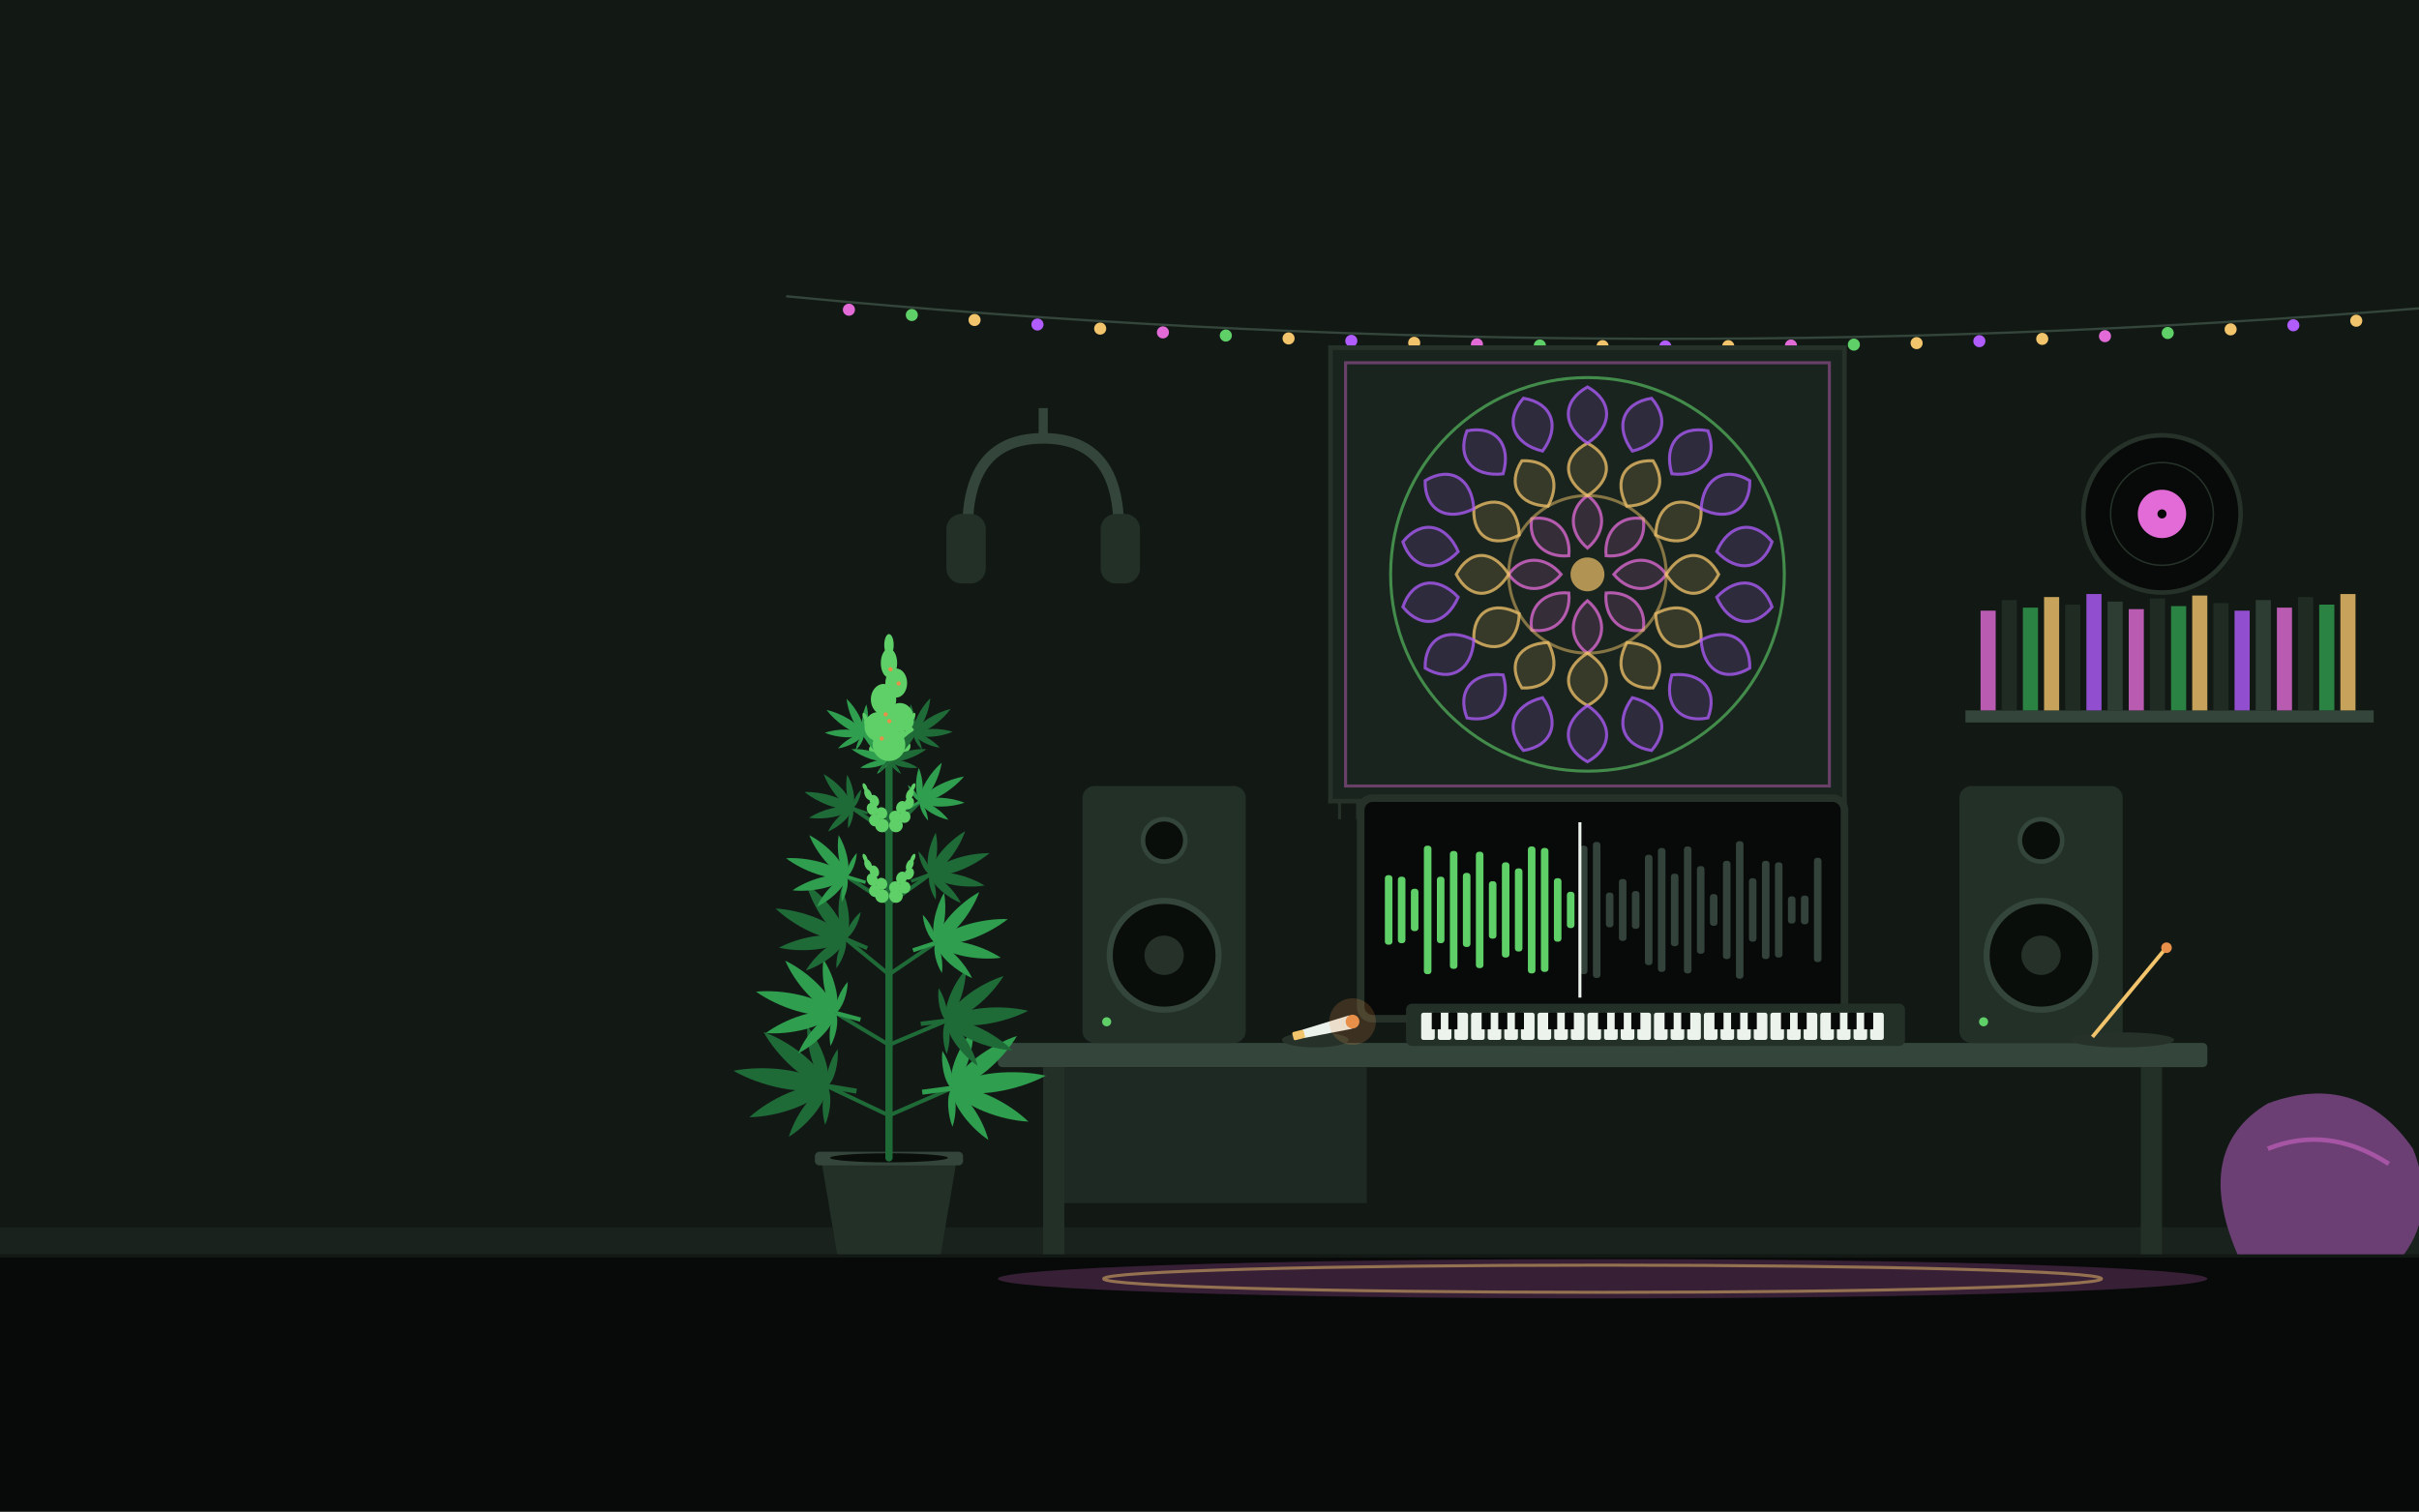
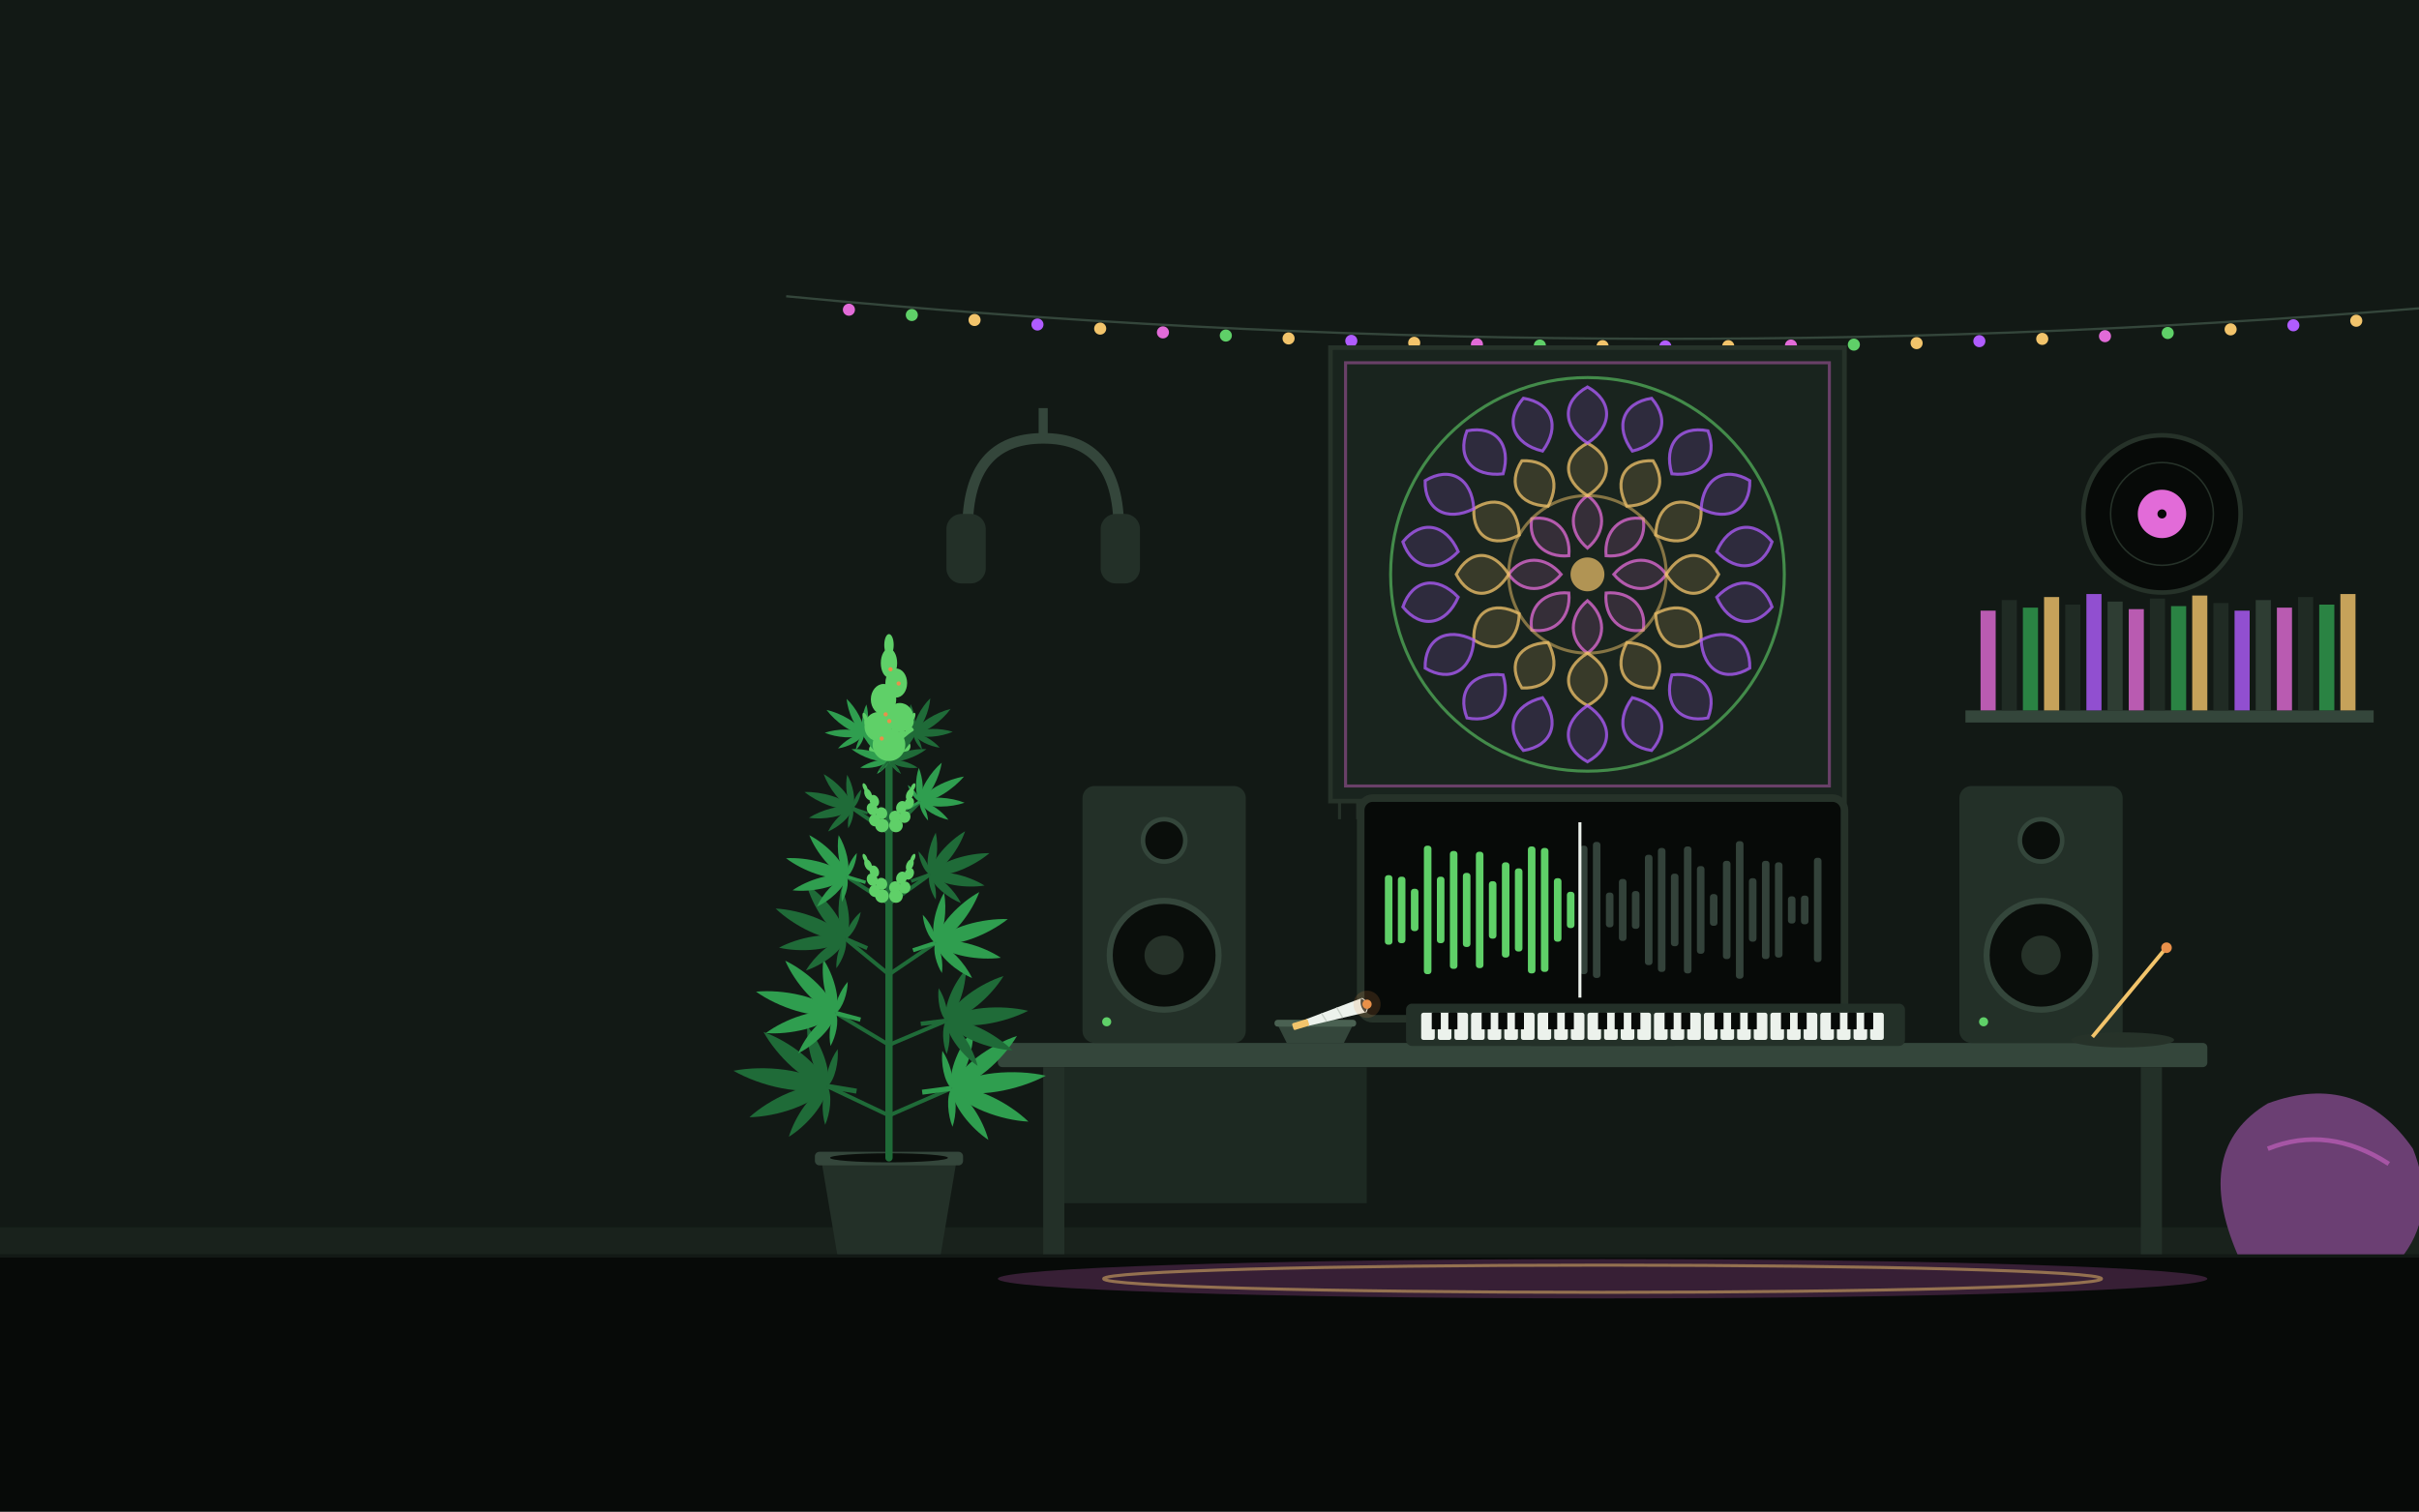
<svg xmlns="http://www.w3.org/2000/svg" viewBox="0 0 1600 1000" preserveAspectRatio="xMidYMax slice" role="img" aria-label="Un home studio la nuit : enceintes, waveform à l'écran, mandala au mur, encens">
  <style>
.smoke{animation:drift 31s linear infinite;transform-box:fill-box;transform-origin:50% 100%;opacity:0}
@keyframes drift{0%{transform:translate(0,0) scale(.5);opacity:0}12%{opacity:.95}100%{transform:translate(300px,-360px) scale(2.2);opacity:0}}
.blink{animation:blink 2.6s steps(1) infinite}
@keyframes blink{50%{opacity:.1}}
.tw{animation:tw 5s ease-in-out infinite}
@keyframes tw{50%{opacity:.2}}

.breath{animation:breath 6s ease-in-out infinite alternate}
@keyframes breath{from{opacity:.65}to{opacity:1}}
.ember{animation:ember 4s ease-in-out infinite}
@keyframes ember{0%,100%{opacity:.5}40%{opacity:1}}
.spin{animation:spin 140s linear infinite;transform-box:fill-box;transform-origin:50% 50%}
@keyframes spin{to{transform:rotate(360deg)}}
.sway{animation:sway 7s ease-in-out infinite alternate;transform-box:fill-box;transform-origin:50% 100%}
@keyframes sway{from{transform:rotate(-1.4deg)}to{transform:rotate(1.4deg)}}
.flame{animation:flick 1.1s ease-in-out infinite alternate;transform-box:fill-box;transform-origin:50% 100%}
@keyframes flick{0%{transform:scale(1,1)}40%{transform:scale(.9,1.14)}100%{transform:scale(1.08,.9)}}

.pulse{animation:pulse .52s ease-in-out infinite alternate;transform-box:fill-box;transform-origin:50% 50%}
@keyframes pulse{from{transform:scale(1)}to{transform:scale(1.07)}}
.bar{animation:bar 1.04s ease-in-out infinite alternate;transform-box:fill-box;transform-origin:50% 50%}
@keyframes bar{from{transform:scaleY(.35)}to{transform:scaleY(1)}}
@media (prefers-reduced-motion:reduce){*{animation:none!important}.smoke{opacity:.8}}</style>
  <rect width="1600" height="1000" fill="#0B0F0C" />
  <rect width="1600" height="830" fill="#121915" />
  <rect y="812" width="1600" height="18" fill="#19221C" />
  <defs>
    <g id="fan">
      <g stroke="none">
        <path transform="rotate(0)" d="M0 0C6.3 -9.2 4.7 -29.4 0 -42C-4.7 -29.4 -6.3 -9.2 0 0Z" />
        <path transform="rotate(-31)" d="M0 0C5.5 -8.1 4.2 -25.9 0 -37C-4.2 -25.9 -5.5 -8.1 0 0Z" />
        <path transform="rotate(31)" d="M0 0C5.5 -8.1 4.2 -25.9 0 -37C-4.2 -25.9 -5.5 -8.1 0 0Z" />
        <path transform="rotate(-62)" d="M0 0C4.2 -6.2 3.2 -19.6 0 -28C-3.2 -19.6 -4.2 -6.2 0 0Z" />
        <path transform="rotate(62)" d="M0 0C4.2 -6.2 3.2 -19.6 0 -28C-3.2 -19.6 -4.2 -6.2 0 0Z" />
        <path transform="rotate(-96)" d="M0 0C2.5 -3.7 1.9 -11.9 0 -17C-1.9 -11.9 -2.5 -3.7 0 0Z" />
        <path transform="rotate(96)" d="M0 0C2.5 -3.7 1.9 -11.9 0 -17C-1.9 -11.9 -2.5 -3.7 0 0Z" />
      </g>
      <path d="M0 0V13" fill="none" stroke-width="2.2" />
    </g>
    <g id="bud">
      <ellipse cx="0" cy="-7" rx="9" ry="9" />
      <ellipse cx="-6" cy="-17" rx="7.5" ry="8" />
      <ellipse cx="6" cy="-22" rx="7.5" ry="8" />
      <ellipse cx="-3" cy="-32" rx="7" ry="8.5" />
      <ellipse cx="4" cy="-41" rx="6" ry="8" />
      <ellipse cx="0" cy="-52" rx="4.5" ry="8" />
      <ellipse cx="0" cy="-62" rx="2.6" ry="6" />
    </g>
    <linearGradient id="lc" x1="0" y1="0" x2="0" y2="1">
      <stop offset="0" stop-color="#B05CFF" stop-opacity=".36" />
      <stop offset="1" stop-color="#B05CFF" stop-opacity="0" />
    </linearGradient>
    <linearGradient id="pc" x1="0" y1="0" x2="0" y2="1">
      <stop offset="0" stop-color="#E26BD8" stop-opacity=".32" />
      <stop offset="1" stop-color="#E26BD8" stop-opacity="0" />
    </linearGradient>
    <linearGradient id="wc" x1="0" y1="0" x2="0" y2="1">
      <stop offset="0" stop-color="#ECF2EC" stop-opacity=".3" />
      <stop offset="1" stop-color="#ECF2EC" stop-opacity="0" />
    </linearGradient>
    <radialGradient id="warm">
      <stop offset="0" stop-color="#E8904A" stop-opacity=".5" />
      <stop offset="1" stop-color="#E8904A" stop-opacity="0" />
    </radialGradient>
  </defs>
  <path d="M520 196 Q1060 248 1600 204" fill="none" stroke="#34463B" stroke-width="1.5" />
  <circle class="tw" style="animation-delay:-0.4s;animation-duration:3.2s" cx="561.5" cy="204.9" r="4" fill="#E26BD8" />
  <circle class="tw" style="animation-delay:-0.9s;animation-duration:3.2s" cx="603.1" cy="208.4" r="4" fill="#5FD068" />
  <circle class="tw" style="animation-delay:-1.3s;animation-duration:3.2s" cx="644.6" cy="211.7" r="4" fill="#F2C46B" />
  <circle class="tw" style="animation-delay:-1.7s;animation-duration:3.2s" cx="686.2" cy="214.7" r="4" fill="#B05CFF" />
  <circle class="tw" style="animation-delay:-2.1s;animation-duration:3.2s" cx="727.7" cy="217.4" r="4" fill="#F2C46B" />
  <circle class="tw" style="animation-delay:-2.6s;animation-duration:3.2s" cx="769.2" cy="219.9" r="4" fill="#E26BD8" />
  <circle class="tw" style="animation-delay:-3s;animation-duration:3.2s" cx="810.8" cy="222" r="4" fill="#5FD068" />
  <circle class="tw" style="animation-delay:-3.4s;animation-duration:3.2s" cx="852.3" cy="223.9" r="4" fill="#F2C46B" />
  <circle class="tw" style="animation-delay:-3.9s;animation-duration:3.2s" cx="893.8" cy="225.5" r="4" fill="#B05CFF" />
  <circle class="tw" style="animation-delay:-4.3s;animation-duration:3.2s" cx="935.4" cy="226.8" r="4" fill="#F2C46B" />
  <circle class="tw" style="animation-delay:-4.7s;animation-duration:3.2s" cx="976.9" cy="227.8" r="4" fill="#E26BD8" />
  <circle class="tw" style="animation-delay:-5.2s;animation-duration:3.2s" cx="1018.5" cy="228.6" r="4" fill="#5FD068" />
  <circle class="tw" style="animation-delay:-5.6s;animation-duration:3.2s" cx="1060" cy="229" r="4" fill="#F2C46B" />
  <circle class="tw" style="animation-delay:-6s;animation-duration:3.2s" cx="1101.5" cy="229.2" r="4" fill="#B05CFF" />
  <circle class="tw" style="animation-delay:-6.5s;animation-duration:3.2s" cx="1143.1" cy="229" r="4" fill="#F2C46B" />
  <circle class="tw" style="animation-delay:-6.9s;animation-duration:3.2s" cx="1184.6" cy="228.6" r="4" fill="#E26BD8" />
  <circle class="tw" style="animation-delay:-7.3s;animation-duration:3.2s" cx="1226.2" cy="228" r="4" fill="#5FD068" />
  <circle class="tw" style="animation-delay:-7.7s;animation-duration:3.2s" cx="1267.7" cy="227" r="4" fill="#F2C46B" />
  <circle class="tw" style="animation-delay:-8.2s;animation-duration:3.2s" cx="1309.2" cy="225.7" r="4" fill="#B05CFF" />
  <circle class="tw" style="animation-delay:-8.6s;animation-duration:3.2s" cx="1350.8" cy="224.2" r="4" fill="#F2C46B" />
  <circle class="tw" style="animation-delay:-9s;animation-duration:3.2s" cx="1392.3" cy="222.4" r="4" fill="#E26BD8" />
  <circle class="tw" style="animation-delay:-9.5s;animation-duration:3.2s" cx="1433.8" cy="220.3" r="4" fill="#5FD068" />
  <circle class="tw" style="animation-delay:-9.9s;animation-duration:3.2s" cx="1475.4" cy="217.9" r="4" fill="#F2C46B" />
  <circle class="tw" style="animation-delay:-10.3s;animation-duration:3.2s" cx="1516.9" cy="215.2" r="4" fill="#B05CFF" />
  <circle class="tw" style="animation-delay:-10.8s;animation-duration:3.2s" cx="1558.5" cy="212.2" r="4" fill="#F2C46B" />
  <rect x="880" y="230" width="340" height="300" fill="#19241E" stroke="#263229" stroke-width="3" />
  <rect x="890" y="240" width="320" height="280" fill="none" stroke="#E26BD8" stroke-opacity=".4" stroke-width="2" />
  <path d="M886 530 v12" stroke="#263229" stroke-width="2" />
  <path d="M898 530 v12" stroke="#263229" stroke-width="2" />
  <path d="M910 530 v12" stroke="#263229" stroke-width="2" />
  <path d="M922 530 v12" stroke="#263229" stroke-width="2" />
  <path d="M934 530 v12" stroke="#263229" stroke-width="2" />
  <path d="M946 530 v12" stroke="#263229" stroke-width="2" />
  <path d="M958 530 v12" stroke="#263229" stroke-width="2" />
  <path d="M970 530 v12" stroke="#263229" stroke-width="2" />
  <path d="M982 530 v12" stroke="#263229" stroke-width="2" />
  <path d="M994 530 v12" stroke="#263229" stroke-width="2" />
  <path d="M1006 530 v12" stroke="#263229" stroke-width="2" />
  <path d="M1018 530 v12" stroke="#263229" stroke-width="2" />
  <path d="M1030 530 v12" stroke="#263229" stroke-width="2" />
  <path d="M1042 530 v12" stroke="#263229" stroke-width="2" />
  <path d="M1054 530 v12" stroke="#263229" stroke-width="2" />
  <path d="M1066 530 v12" stroke="#263229" stroke-width="2" />
  <path d="M1078 530 v12" stroke="#263229" stroke-width="2" />
  <path d="M1090 530 v12" stroke="#263229" stroke-width="2" />
  <path d="M1102 530 v12" stroke="#263229" stroke-width="2" />
  <path d="M1114 530 v12" stroke="#263229" stroke-width="2" />
  <path d="M1126 530 v12" stroke="#263229" stroke-width="2" />
  <path d="M1138 530 v12" stroke="#263229" stroke-width="2" />
  <path d="M1150 530 v12" stroke="#263229" stroke-width="2" />
  <path d="M1162 530 v12" stroke="#263229" stroke-width="2" />
  <path d="M1174 530 v12" stroke="#263229" stroke-width="2" />
  <path d="M1186 530 v12" stroke="#263229" stroke-width="2" />
  <path d="M1198 530 v12" stroke="#263229" stroke-width="2" />
  <path d="M1210 530 v12" stroke="#263229" stroke-width="2" />
  <g transform="translate(1050 380)">
    <g class="spin" fill="none">
      <g fill="#E26BD8" fill-opacity=".14" stroke="#E26BD8" stroke-opacity=".75" stroke-width="2">
        <path transform="rotate(0)" d="M0 -17.4 C12.5 -27.8 12.5 -43.4 0 -52.1 C-12.5 -43.4 -12.5 -27.8 0 -17.4Z" />
        <path transform="rotate(45)" d="M0 -17.4 C12.5 -27.8 12.5 -43.4 0 -52.1 C-12.5 -43.4 -12.5 -27.8 0 -17.4Z" />
        <path transform="rotate(90)" d="M0 -17.4 C12.5 -27.8 12.5 -43.4 0 -52.1 C-12.5 -43.4 -12.5 -27.8 0 -17.4Z" />
        <path transform="rotate(135)" d="M0 -17.4 C12.5 -27.8 12.5 -43.4 0 -52.1 C-12.5 -43.4 -12.5 -27.8 0 -17.4Z" />
        <path transform="rotate(180)" d="M0 -17.4 C12.5 -27.8 12.5 -43.4 0 -52.1 C-12.5 -43.4 -12.5 -27.8 0 -17.4Z" />
        <path transform="rotate(225)" d="M0 -17.4 C12.5 -27.8 12.5 -43.4 0 -52.1 C-12.5 -43.4 -12.5 -27.8 0 -17.4Z" />
        <path transform="rotate(270)" d="M0 -17.4 C12.5 -27.8 12.5 -43.4 0 -52.1 C-12.5 -43.4 -12.5 -27.8 0 -17.4Z" />
        <path transform="rotate(315)" d="M0 -17.4 C12.5 -27.8 12.5 -43.4 0 -52.1 C-12.5 -43.4 -12.5 -27.8 0 -17.4Z" />
      </g>
      <g fill="#F2C46B" fill-opacity=".14" stroke="#F2C46B" stroke-opacity=".75" stroke-width="2">
        <path transform="rotate(0)" d="M0 -52.1 C16.7 -62.5 16.7 -78.1 0 -86.8 C-16.7 -78.1 -16.7 -62.5 0 -52.1Z" />
        <path transform="rotate(30)" d="M0 -52.1 C16.7 -62.5 16.7 -78.1 0 -86.8 C-16.7 -78.1 -16.7 -62.5 0 -52.1Z" />
        <path transform="rotate(60)" d="M0 -52.1 C16.7 -62.5 16.7 -78.1 0 -86.8 C-16.7 -78.1 -16.7 -62.5 0 -52.1Z" />
        <path transform="rotate(90)" d="M0 -52.1 C16.7 -62.5 16.7 -78.1 0 -86.8 C-16.7 -78.1 -16.7 -62.5 0 -52.1Z" />
        <path transform="rotate(120)" d="M0 -52.1 C16.7 -62.5 16.7 -78.1 0 -86.8 C-16.7 -78.1 -16.7 -62.5 0 -52.1Z" />
        <path transform="rotate(150)" d="M0 -52.1 C16.7 -62.5 16.7 -78.1 0 -86.8 C-16.7 -78.1 -16.7 -62.5 0 -52.1Z" />
        <path transform="rotate(180)" d="M0 -52.1 C16.7 -62.5 16.7 -78.1 0 -86.8 C-16.7 -78.1 -16.7 -62.5 0 -52.1Z" />
        <path transform="rotate(210)" d="M0 -52.1 C16.7 -62.5 16.7 -78.1 0 -86.8 C-16.7 -78.1 -16.7 -62.5 0 -52.1Z" />
        <path transform="rotate(240)" d="M0 -52.1 C16.7 -62.5 16.7 -78.1 0 -86.8 C-16.7 -78.1 -16.7 -62.5 0 -52.1Z" />
        <path transform="rotate(270)" d="M0 -52.1 C16.7 -62.5 16.7 -78.1 0 -86.8 C-16.7 -78.1 -16.7 -62.5 0 -52.1Z" />
        <path transform="rotate(300)" d="M0 -52.1 C16.7 -62.5 16.7 -78.1 0 -86.8 C-16.7 -78.1 -16.7 -62.5 0 -52.1Z" />
        <path transform="rotate(330)" d="M0 -52.1 C16.7 -62.5 16.7 -78.1 0 -86.8 C-16.7 -78.1 -16.7 -62.5 0 -52.1Z" />
      </g>
      <g fill="#B05CFF" fill-opacity=".14" stroke="#B05CFF" stroke-opacity=".75" stroke-width="2">
        <path transform="rotate(0)" d="M0 -86.8 C16.9 -98 16.9 -114.7 0 -124 C-16.9 -114.7 -16.9 -98 0 -86.8Z" />
        <path transform="rotate(20)" d="M0 -86.8 C16.9 -98 16.9 -114.7 0 -124 C-16.9 -114.7 -16.9 -98 0 -86.8Z" />
        <path transform="rotate(40)" d="M0 -86.8 C16.9 -98 16.9 -114.7 0 -124 C-16.9 -114.7 -16.9 -98 0 -86.8Z" />
        <path transform="rotate(60)" d="M0 -86.8 C16.9 -98 16.9 -114.7 0 -124 C-16.9 -114.7 -16.9 -98 0 -86.8Z" />
        <path transform="rotate(80)" d="M0 -86.8 C16.9 -98 16.9 -114.7 0 -124 C-16.9 -114.7 -16.9 -98 0 -86.8Z" />
        <path transform="rotate(100)" d="M0 -86.8 C16.9 -98 16.9 -114.7 0 -124 C-16.9 -114.7 -16.9 -98 0 -86.8Z" />
        <path transform="rotate(120)" d="M0 -86.8 C16.9 -98 16.9 -114.7 0 -124 C-16.9 -114.7 -16.9 -98 0 -86.8Z" />
        <path transform="rotate(140)" d="M0 -86.8 C16.9 -98 16.9 -114.7 0 -124 C-16.9 -114.7 -16.9 -98 0 -86.8Z" />
        <path transform="rotate(160)" d="M0 -86.8 C16.9 -98 16.9 -114.7 0 -124 C-16.9 -114.7 -16.9 -98 0 -86.8Z" />
        <path transform="rotate(180)" d="M0 -86.8 C16.9 -98 16.9 -114.7 0 -124 C-16.9 -114.7 -16.9 -98 0 -86.8Z" />
        <path transform="rotate(200)" d="M0 -86.8 C16.9 -98 16.9 -114.7 0 -124 C-16.9 -114.7 -16.9 -98 0 -86.8Z" />
        <path transform="rotate(220)" d="M0 -86.8 C16.9 -98 16.9 -114.7 0 -124 C-16.9 -114.7 -16.9 -98 0 -86.8Z" />
        <path transform="rotate(240)" d="M0 -86.8 C16.9 -98 16.9 -114.7 0 -124 C-16.9 -114.7 -16.9 -98 0 -86.8Z" />
        <path transform="rotate(260)" d="M0 -86.8 C16.9 -98 16.9 -114.7 0 -124 C-16.9 -114.7 -16.9 -98 0 -86.8Z" />
        <path transform="rotate(280)" d="M0 -86.8 C16.9 -98 16.9 -114.7 0 -124 C-16.9 -114.7 -16.9 -98 0 -86.8Z" />
        <path transform="rotate(300)" d="M0 -86.8 C16.9 -98 16.9 -114.7 0 -124 C-16.9 -114.7 -16.9 -98 0 -86.8Z" />
        <path transform="rotate(320)" d="M0 -86.8 C16.9 -98 16.9 -114.7 0 -124 C-16.9 -114.7 -16.9 -98 0 -86.8Z" />
        <path transform="rotate(340)" d="M0 -86.8 C16.9 -98 16.9 -114.7 0 -124 C-16.9 -114.7 -16.9 -98 0 -86.8Z" />
      </g>
      <circle r="130.2" stroke="#5FD068" stroke-opacity=".6" stroke-width="2" />
      <circle r="52.1" stroke="#F2C46B" stroke-opacity=".5" stroke-width="2" />
      <circle r="11.2" fill="#F2C46B" fill-opacity=".7" stroke="none" />
    </g>
  </g>
  <rect x="1300" y="470" width="270" height="8" fill="#34463B" />
  <rect x="1310" y="404" width="10" height="66" fill="#E26BD8" opacity=".8" />
  <rect x="1324" y="397" width="10" height="73" fill="#233028" opacity=".8" />
  <rect x="1338" y="402" width="10" height="68" fill="#2F9E4F" opacity=".8" />
  <rect x="1352" y="395" width="10" height="75" fill="#F2C46B" opacity=".8" />
  <rect x="1366" y="400" width="10" height="70" fill="#233028" opacity=".8" />
  <rect x="1380" y="393" width="10" height="77" fill="#B05CFF" opacity=".8" />
  <rect x="1394" y="398" width="10" height="72" fill="#34463B" opacity=".8" />
  <rect x="1408" y="403" width="10" height="67" fill="#E26BD8" opacity=".8" />
  <rect x="1422" y="396" width="10" height="74" fill="#233028" opacity=".8" />
  <rect x="1436" y="401" width="10" height="69" fill="#2F9E4F" opacity=".8" />
  <rect x="1450" y="394" width="10" height="76" fill="#F2C46B" opacity=".8" />
  <rect x="1464" y="399" width="10" height="71" fill="#233028" opacity=".8" />
  <rect x="1478" y="404" width="10" height="66" fill="#B05CFF" opacity=".8" />
  <rect x="1492" y="397" width="10" height="73" fill="#34463B" opacity=".8" />
  <rect x="1506" y="402" width="10" height="68" fill="#E26BD8" opacity=".8" />
  <rect x="1520" y="395" width="10" height="75" fill="#233028" opacity=".8" />
  <rect x="1534" y="400" width="10" height="70" fill="#2F9E4F" opacity=".8" />
  <rect x="1548" y="393" width="10" height="77" fill="#F2C46B" opacity=".8" />
  <circle cx="1430" cy="340" r="52" fill="#070A08" stroke="#263229" stroke-width="3" />
  <circle cx="1430" cy="340" r="34" fill="none" stroke="#263229" stroke-width="1" />
  <circle cx="1430" cy="340" r="16" fill="#E26BD8" />
  <circle cx="1430" cy="340" r="3" fill="#070A08" />
  <path d="M640 350 Q640 290 690 290 Q740 290 740 350" fill="none" stroke="#34463B" stroke-width="7" />
  <rect x="626" y="340" width="26" height="46" rx="10" fill="#233028" />
  <rect x="728" y="340" width="26" height="46" rx="10" fill="#233028" />
  <rect x="687" y="270" width="6" height="22" fill="#34463B" />
  <rect x="660" y="690" width="800" height="16" rx="3" fill="#34463B" />
  <rect x="690" y="706" width="14" height="124" fill="#233028" />
  <rect x="1416" y="706" width="14" height="124" fill="#233028" />
  <rect x="704" y="706" width="200" height="90" fill="#1D2922" />
  <rect x="716" y="520" width="108" height="170" rx="8" fill="#233028" />
  <circle cx="770" cy="556" r="14" fill="#0A0E0B" stroke="#34463B" stroke-width="3" />
  <g class="pulse">
    <circle cx="770" cy="632" r="36" fill="#0A0E0B" stroke="#34463B" stroke-width="4" />
    <circle cx="770" cy="632" r="13" fill="#263229" />
  </g>
  <circle cx="732" cy="676" r="3" fill="#5FD068" />
  <rect x="1296" y="520" width="108" height="170" rx="8" fill="#233028" />
  <circle cx="1350" cy="556" r="14" fill="#0A0E0B" stroke="#34463B" stroke-width="3" />
  <g class="pulse">
    <circle cx="1350" cy="632" r="36" fill="#0A0E0B" stroke="#34463B" stroke-width="4" />
    <circle cx="1350" cy="632" r="13" fill="#263229" />
  </g>
  <circle cx="1312" cy="676" r="3" fill="#5FD068" />
  <rect x="900" y="528" width="320" height="146" rx="8" fill="#070A08" stroke="#263229" stroke-width="5" />
  <rect x="1050" y="674" width="20" height="16" fill="#263229" />
  <rect x="1010" y="686" width="100" height="6" rx="3" fill="#263229" />
  <rect class="bar" style="animation-delay:-0.7s" x="916" y="579" width="5" height="46" rx="2" fill="#5FD068" />
  <rect class="bar" style="animation-delay:-0.4s" x="924.6" y="580" width="5" height="44" rx="2" fill="#5FD068" />
  <rect class="bar" style="animation-delay:-0.6s" x="933.2" y="588" width="5" height="28" rx="2" fill="#5FD068" />
  <rect class="bar" style="animation-delay:-2s" x="941.8" y="559.5" width="5" height="85" rx="2" fill="#5FD068" />
  <rect class="bar" style="animation-delay:-0.3s" x="950.4" y="580" width="5" height="44" rx="2" fill="#5FD068" />
  <rect class="bar" style="animation-delay:-0s" x="959" y="563" width="5" height="78" rx="2" fill="#5FD068" />
  <rect class="bar" style="animation-delay:-0.1s" x="967.6" y="577.5" width="5" height="49" rx="2" fill="#5FD068" />
  <rect class="bar" style="animation-delay:-0.3s" x="976.2" y="563.5" width="5" height="77" rx="2" fill="#5FD068" />
  <rect class="bar" style="animation-delay:-1s" x="984.8" y="583" width="5" height="38" rx="2" fill="#5FD068" />
  <rect class="bar" style="animation-delay:-0.4s" x="993.4" y="570.5" width="5" height="63" rx="2" fill="#5FD068" />
  <rect class="bar" style="animation-delay:-0.2s" x="1002" y="574.5" width="5" height="55" rx="2" fill="#5FD068" />
  <rect class="bar" style="animation-delay:-1.6s" x="1010.6" y="560" width="5" height="84" rx="2" fill="#5FD068" />
  <rect class="bar" style="animation-delay:-0.9s" x="1019.2" y="561" width="5" height="82" rx="2" fill="#5FD068" />
  <rect class="bar" style="animation-delay:-0.4s" x="1027.8" y="581" width="5" height="42" rx="2" fill="#5FD068" />
  <rect class="bar" style="animation-delay:-1.7s" x="1036.4" y="590" width="5" height="24" rx="2" fill="#5FD068" />
  <rect class="bar" style="animation-delay:-1.8s" x="1045" y="559.5" width="5" height="85" rx="2" fill="#33423A" />
  <rect class="bar" style="animation-delay:-1.4s" x="1053.6" y="557" width="5" height="90" rx="2" fill="#33423A" />
  <rect class="bar" style="animation-delay:-0.2s" x="1062.2" y="590.5" width="5" height="23" rx="2" fill="#33423A" />
  <rect class="bar" style="animation-delay:-1.5s" x="1070.8" y="581.5" width="5" height="41" rx="2" fill="#33423A" />
  <rect class="bar" style="animation-delay:-0.2s" x="1079.4" y="589.5" width="5" height="25" rx="2" fill="#33423A" />
  <rect class="bar" style="animation-delay:-1.7s" x="1088" y="565.5" width="5" height="73" rx="2" fill="#33423A" />
  <rect class="bar" style="animation-delay:-1.9s" x="1096.6" y="561" width="5" height="82" rx="2" fill="#33423A" />
  <rect class="bar" style="animation-delay:-0.9s" x="1105.2" y="578" width="5" height="48" rx="2" fill="#33423A" />
  <rect class="bar" style="animation-delay:-2s" x="1113.8" y="560" width="5" height="84" rx="2" fill="#33423A" />
  <rect class="bar" style="animation-delay:-1.9s" x="1122.4" y="573" width="5" height="58" rx="2" fill="#33423A" />
  <rect class="bar" style="animation-delay:-1.7s" x="1131" y="591.5" width="5" height="21" rx="2" fill="#33423A" />
  <rect class="bar" style="animation-delay:-1.5s" x="1139.6" y="569.5" width="5" height="65" rx="2" fill="#33423A" />
  <rect class="bar" style="animation-delay:-1.1s" x="1148.2" y="556.5" width="5" height="91" rx="2" fill="#33423A" />
  <rect class="bar" style="animation-delay:-1.1s" x="1156.8" y="581" width="5" height="42" rx="2" fill="#33423A" />
  <rect class="bar" style="animation-delay:-1.5s" x="1165.4" y="569.5" width="5" height="65" rx="2" fill="#33423A" />
  <rect class="bar" style="animation-delay:-0s" x="1174" y="570.5" width="5" height="63" rx="2" fill="#33423A" />
  <rect class="bar" style="animation-delay:-0.1s" x="1182.6" y="593" width="5" height="18" rx="2" fill="#33423A" />
  <rect class="bar" style="animation-delay:-1.5s" x="1191.2" y="592.5" width="5" height="19" rx="2" fill="#33423A" />
  <rect class="bar" style="animation-delay:-0.2s" x="1199.8" y="567.5" width="5" height="69" rx="2" fill="#33423A" />
  <rect x="1044" y="544" width="2" height="116" fill="#ECF2EC" />
  <rect x="930" y="664" width="330" height="28" rx="4" fill="#233028" />
  <rect x="940" y="670" width="9" height="18" rx="1.5" fill="#ECF2EC" />
  <rect x="951" y="670" width="9" height="18" rx="1.5" fill="#ECF2EC" />
  <rect x="962" y="670" width="9" height="18" rx="1.5" fill="#ECF2EC" />
  <rect x="973" y="670" width="9" height="18" rx="1.5" fill="#ECF2EC" />
  <rect x="984" y="670" width="9" height="18" rx="1.5" fill="#ECF2EC" />
  <rect x="995" y="670" width="9" height="18" rx="1.5" fill="#ECF2EC" />
  <rect x="1006" y="670" width="9" height="18" rx="1.5" fill="#ECF2EC" />
  <rect x="1017" y="670" width="9" height="18" rx="1.5" fill="#ECF2EC" />
  <rect x="1028" y="670" width="9" height="18" rx="1.5" fill="#ECF2EC" />
  <rect x="1039" y="670" width="9" height="18" rx="1.5" fill="#ECF2EC" />
  <rect x="1050" y="670" width="9" height="18" rx="1.5" fill="#ECF2EC" />
  <rect x="1061" y="670" width="9" height="18" rx="1.5" fill="#ECF2EC" />
  <rect x="1072" y="670" width="9" height="18" rx="1.5" fill="#ECF2EC" />
  <rect x="1083" y="670" width="9" height="18" rx="1.5" fill="#ECF2EC" />
  <rect x="1094" y="670" width="9" height="18" rx="1.5" fill="#ECF2EC" />
  <rect x="1105" y="670" width="9" height="18" rx="1.5" fill="#ECF2EC" />
  <rect x="1116" y="670" width="9" height="18" rx="1.5" fill="#ECF2EC" />
  <rect x="1127" y="670" width="9" height="18" rx="1.5" fill="#ECF2EC" />
  <rect x="1138" y="670" width="9" height="18" rx="1.5" fill="#ECF2EC" />
  <rect x="1149" y="670" width="9" height="18" rx="1.5" fill="#ECF2EC" />
  <rect x="1160" y="670" width="9" height="18" rx="1.5" fill="#ECF2EC" />
  <rect x="1171" y="670" width="9" height="18" rx="1.5" fill="#ECF2EC" />
  <rect x="1182" y="670" width="9" height="18" rx="1.5" fill="#ECF2EC" />
  <rect x="1193" y="670" width="9" height="18" rx="1.5" fill="#ECF2EC" />
  <rect x="1204" y="670" width="9" height="18" rx="1.5" fill="#ECF2EC" />
  <rect x="1215" y="670" width="9" height="18" rx="1.5" fill="#ECF2EC" />
  <rect x="1226" y="670" width="9" height="18" rx="1.5" fill="#ECF2EC" />
  <rect x="1237" y="670" width="9" height="18" rx="1.5" fill="#ECF2EC" />
  <rect x="947" y="670" width="6" height="11" fill="#070A08" />
  <rect x="958" y="670" width="6" height="11" fill="#070A08" />
  <rect x="980" y="670" width="6" height="11" fill="#070A08" />
  <rect x="991" y="670" width="6" height="11" fill="#070A08" />
  <rect x="1002" y="670" width="6" height="11" fill="#070A08" />
  <rect x="1024" y="670" width="6" height="11" fill="#070A08" />
  <rect x="1035" y="670" width="6" height="11" fill="#070A08" />
  <rect x="1057" y="670" width="6" height="11" fill="#070A08" />
  <rect x="1068" y="670" width="6" height="11" fill="#070A08" />
  <rect x="1079" y="670" width="6" height="11" fill="#070A08" />
  <rect x="1101" y="670" width="6" height="11" fill="#070A08" />
  <rect x="1112" y="670" width="6" height="11" fill="#070A08" />
  <rect x="1134" y="670" width="6" height="11" fill="#070A08" />
  <rect x="1145" y="670" width="6" height="11" fill="#070A08" />
  <rect x="1156" y="670" width="6" height="11" fill="#070A08" />
  <rect x="1178" y="670" width="6" height="11" fill="#070A08" />
  <rect x="1189" y="670" width="6" height="11" fill="#070A08" />
  <rect x="1211" y="670" width="6" height="11" fill="#070A08" />
  <rect x="1222" y="670" width="6" height="11" fill="#070A08" />
  <rect x="1233" y="670" width="6" height="11" fill="#070A08" />
  <ellipse cx="1404" cy="688" rx="34" ry="5" fill="#263229" />
  <path d="M1384 686 L1432 628" stroke="#F2C46B" stroke-width="2.5" />
  <circle class="ember" cx="1433" cy="627" r="3.5" fill="#E8904A" />
  <g transform="translate(1434 616)">
    <g class="smoke" style="animation-duration:22s;animation-delay:0s">
      <circle r="8" fill="#3F5747" />
      <circle cx="7.2" cy="-2.9" r="6.2" fill="#3F5747" />
      <circle cx="-5.4" cy="-2.2" r="5.4" fill="#3F5747" />
      <circle cx="2.2" cy="-7.2" r="5.1" fill="#3F5747" />
    </g>
  </g>
  <g transform="translate(1434 616)">
    <g class="smoke" style="animation-duration:22s;animation-delay:-3.7s">
      <circle r="8" fill="#3F5747" />
      <circle cx="7.2" cy="-2.9" r="6.2" fill="#3F5747" />
      <circle cx="-5.4" cy="-2.2" r="5.4" fill="#3F5747" />
      <circle cx="2.2" cy="-7.2" r="5.1" fill="#3F5747" />
    </g>
  </g>
  <g transform="translate(1434 616)">
    <g class="smoke" style="animation-duration:22s;animation-delay:-7.3s">
      <circle r="8" fill="#37503F" />
      <circle cx="7.2" cy="-2.9" r="6.2" fill="#37503F" />
      <circle cx="-5.4" cy="-2.2" r="5.4" fill="#37503F" />
      <circle cx="2.2" cy="-7.2" r="5.1" fill="#37503F" />
    </g>
  </g>
  <g transform="translate(1434 616)">
    <g class="smoke" style="animation-duration:22s;animation-delay:-11s">
      <circle r="8" fill="#48614F" />
      <circle cx="7.2" cy="-2.9" r="6.2" fill="#48614F" />
      <circle cx="-5.4" cy="-2.2" r="5.4" fill="#48614F" />
      <circle cx="2.2" cy="-7.2" r="5.1" fill="#48614F" />
    </g>
  </g>
  <g transform="translate(1434 616)">
    <g class="smoke" style="animation-duration:22s;animation-delay:-14.7s">
      <circle r="8" fill="#48614F" />
      <circle cx="7.2" cy="-2.9" r="6.2" fill="#48614F" />
      <circle cx="-5.4" cy="-2.2" r="5.4" fill="#48614F" />
      <circle cx="2.2" cy="-7.2" r="5.1" fill="#48614F" />
    </g>
  </g>
  <g transform="translate(1434 616)">
    <g class="smoke" style="animation-duration:22s;animation-delay:-18.3s">
      <circle r="8" fill="#3F5747" />
      <circle cx="7.2" cy="-2.9" r="6.2" fill="#3F5747" />
      <circle cx="-5.4" cy="-2.2" r="5.4" fill="#3F5747" />
      <circle cx="2.2" cy="-7.2" r="5.1" fill="#3F5747" />
    </g>
  </g>
-   <ellipse cx="870" cy="688" rx="22" ry="5" fill="#263229" />
-   <g transform="translate(862 684) rotate(-14) scale(0.7)">
-     <path d="M0 -4 L46 -6.5 V6.5 L0 4 Z" fill="#ECF2EC" />
-     <rect x="-10" y="-4" width="11" height="8" rx="1.5" fill="#F2C46B" />
-     <circle class="ember" cx="48" cy="0" r="6.5" fill="#E8904A" />
-     <circle class="ember" cx="48" cy="0" r="22" fill="#E8904A" opacity=".2" />
+   <path d="M844.8 677.4 H895.2 L888.9 690 H851.1 Z" fill="#34463B" />
+   <rect x="843" y="674.7" width="54" height="4.5" rx="2" fill="#4A6152" />
+   <g transform="translate(864.6 676.5) rotate(-17) scale(0.9)">
+     <path d="M0 -2.6 L44 -5.5 Q49 0 44 5.5 L0 2.6 Z" fill="#ECF2EC" />
+     <path d="M12 -3.4 L14 3.5 M24 -4.2 L26 4.3" stroke="#C9D2C9" stroke-width="1" />
+     <rect x="-11" y="-2.6" width="12" height="5.2" rx="1" fill="#F2C46B" />
+     <path d="M43 -5.4 Q49 0 43 5.4 Q40 0 43 -5.4 Z" fill="#3A3F3B" />
+     <g class="ember">
+       <circle cx="46" cy="0" r="3.4" fill="#E8904A" />
+       <circle cx="46" cy="0" r="10" fill="#E8904A" fill-opacity=".16" />
+     </g>
+   </g>
+   <g transform="translate(906.2 657.2)">
+     <g class="smoke" style="animation-duration:22s;animation-delay:0s">
+       <circle r="6.3" fill="#3F5747" />
+       <circle cx="5.7" cy="-2.3" r="4.9" fill="#3F5747" />
+       <circle cx="-4.3" cy="-1.7" r="4.3" fill="#3F5747" />
+       <circle cx="1.7" cy="-5.7" r="4" fill="#3F5747" />
+     </g>
+   </g>
+   <g transform="translate(906.2 657.2)">
+     <g class="smoke" style="animation-duration:22s;animation-delay:-3.7s">
+       <circle r="6.3" fill="#3F5747" />
+       <circle cx="5.7" cy="-2.3" r="4.9" fill="#3F5747" />
+       <circle cx="-4.3" cy="-1.7" r="4.3" fill="#3F5747" />
+       <circle cx="1.7" cy="-5.7" r="4" fill="#3F5747" />
+     </g>
+   </g>
+   <g transform="translate(906.2 657.2)">
+     <g class="smoke" style="animation-duration:22s;animation-delay:-7.3s">
+       <circle r="6.3" fill="#37503F" />
+       <circle cx="5.7" cy="-2.3" r="4.9" fill="#37503F" />
+       <circle cx="-4.3" cy="-1.7" r="4.3" fill="#37503F" />
+       <circle cx="1.7" cy="-5.7" r="4" fill="#37503F" />
+     </g>
+   </g>
+   <g transform="translate(906.2 657.2)">
+     <g class="smoke" style="animation-duration:22s;animation-delay:-11s">
+       <circle r="6.3" fill="#48614F" />
+       <circle cx="5.7" cy="-2.3" r="4.9" fill="#48614F" />
+       <circle cx="-4.3" cy="-1.7" r="4.3" fill="#48614F" />
+       <circle cx="1.7" cy="-5.7" r="4" fill="#48614F" />
+     </g>
+   </g>
+   <g transform="translate(906.2 657.2)">
+     <g class="smoke" style="animation-duration:22s;animation-delay:-14.7s">
+       <circle r="6.3" fill="#48614F" />
+       <circle cx="5.7" cy="-2.3" r="4.9" fill="#48614F" />
+       <circle cx="-4.3" cy="-1.7" r="4.3" fill="#48614F" />
+       <circle cx="1.7" cy="-5.7" r="4" fill="#48614F" />
+     </g>
+   </g>
+   <g transform="translate(906.2 657.2)">
+     <g class="smoke" style="animation-duration:22s;animation-delay:-18.3s">
+       <circle r="6.3" fill="#3F5747" />
+       <circle cx="5.7" cy="-2.3" r="4.9" fill="#3F5747" />
+       <circle cx="-4.3" cy="-1.7" r="4.3" fill="#3F5747" />
+       <circle cx="1.7" cy="-5.7" r="4" fill="#3F5747" />
+     </g>
  </g>
  <path d="M543 766 L633 766 L622.2 830 L553.8 830 Z" fill="#233028" />
  <rect x="539" y="762" width="98" height="9" rx="3" fill="#34463B" />
  <ellipse cx="588" cy="766" rx="39" ry="3" fill="#0A0E0B" />
  <g transform="translate(588 766)">
    <g class="sway" style="animation-delay:-3.5s">
      <path d="M0 0V-280" stroke="#1F6B38" stroke-width="4.8" stroke-linecap="round" />
      <path d="M0 -28 L-40.7 -47.3" stroke="#1F6B38" stroke-width="2.6" />
      <use href="#fan" transform="translate(-40.7 -47.3) rotate(-80.6) scale(1.5)" fill="#1F6B38" stroke="#1F6B38" />
      <path d="M0 -28 L41.3 -46" stroke="#1F6B38" stroke-width="2.6" />
      <use href="#fan" transform="translate(41.3 -46) rotate(82.4) scale(1.5)" fill="#2F9E4F" stroke="#2F9E4F" />
      <path d="M0 -74.7 L-35.2 -95.8" stroke="#1F6B38" stroke-width="2.6" />
      <use href="#fan" transform="translate(-35.2 -95.8) rotate(-75) scale(1.3)" fill="#2F9E4F" stroke="#2F9E4F" />
      <path d="M0 -74.7 L37.8 -90.7" stroke="#1F6B38" stroke-width="2.6" />
      <use href="#fan" transform="translate(37.8 -90.7) rotate(83.1) scale(1.3)" fill="#1F6B38" stroke="#1F6B38" />
      <path d="M0 -121.3 L-28.7 -144.9" stroke="#1F6B38" stroke-width="2.6" />
      <use href="#fan" transform="translate(-28.7 -144.9) rotate(-66.6) scale(1.2)" fill="#1F6B38" stroke="#1F6B38" />
      <path d="M0 -121.3 L30.7 -142.2" stroke="#1F6B38" stroke-width="2.6" />
      <use href="#fan" transform="translate(30.7 -142.2) rotate(71.8) scale(1.2)" fill="#2F9E4F" stroke="#2F9E4F" />
      <path d="M0 -168 L-27.9 -186" stroke="#1F6B38" stroke-width="2.6" />
      <use href="#fan" transform="translate(-27.9 -186) rotate(-73.1) scale(1)" fill="#2F9E4F" stroke="#2F9E4F" />
      <use href="#bud" transform="translate(-3.2 -170) rotate(-24) scale(0.5)" fill="#5FD068" />
      <path d="M0 -168 L26.9 -187.4" stroke="#1F6B38" stroke-width="2.6" />
      <use href="#fan" transform="translate(26.9 -187.4) rotate(70.3) scale(1)" fill="#1F6B38" stroke="#1F6B38" />
      <use href="#bud" transform="translate(3.2 -170) rotate(24) scale(0.5)" fill="#5FD068" />
      <path d="M0 -214.7 L-24 -231.3" stroke="#1F6B38" stroke-width="2.6" />
      <use href="#fan" transform="translate(-24 -231.3) rotate(-71.4) scale(0.8)" fill="#1F6B38" stroke="#1F6B38" />
      <use href="#bud" transform="translate(-3.2 -216.7) rotate(-24) scale(0.5)" fill="#5FD068" />
      <path d="M0 -214.7 L20.4 -235.6" stroke="#1F6B38" stroke-width="2.6" />
      <use href="#fan" transform="translate(20.4 -235.6) rotate(60.3) scale(0.8)" fill="#2F9E4F" stroke="#2F9E4F" />
      <use href="#bud" transform="translate(3.2 -216.7) rotate(24) scale(0.5)" fill="#5FD068" />
      <path d="M0 -261.3 L-16.6 -280.4" stroke="#1F6B38" stroke-width="2.6" />
      <use href="#fan" transform="translate(-16.6 -280.4) rotate(-57.2) scale(0.7)" fill="#2F9E4F" stroke="#2F9E4F" />
      <use href="#bud" transform="translate(-3.2 -263.3) rotate(-24) scale(0.5)" fill="#5FD068" />
      <path d="M0 -261.3 L16.3 -280.6" stroke="#1F6B38" stroke-width="2.6" />
      <use href="#fan" transform="translate(16.3 -280.6) rotate(56.2) scale(0.7)" fill="#1F6B38" stroke="#1F6B38" />
      <use href="#bud" transform="translate(3.2 -263.3) rotate(24) scale(0.5)" fill="#5FD068" />
      <use href="#fan" transform="translate(0 -262.8) rotate(-42) scale(0.7)" fill="#2F9E4F" stroke="#2F9E4F" />
      <use href="#fan" transform="translate(0 -262.8) rotate(42) scale(0.7)" fill="#1F6B38" stroke="#1F6B38" />
      <use href="#bud" transform="translate(0 -264.9) scale(1.2)" fill="#5FD068" />
      <circle cx="-4.8" cy="-277.4" r="1.4" fill="#E8904A" />
      <circle cx="0.2" cy="-288.9" r="1.4" fill="#E8904A" />
      <circle cx="1" cy="-323.2" r="1.4" fill="#E8904A" />
      <circle cx="6.4" cy="-313.8" r="1.4" fill="#E8904A" />
      <circle cx="-2.2" cy="-293.4" r="1.4" fill="#E8904A" />
    </g>
  </g>
  <path d="M1480 830 Q1450 760 1500 730 Q1560 708 1596 760 Q1612 800 1590 830 Z" fill="#6B3F73" />
  <path d="M1500 760 Q1540 744 1580 770" fill="none" stroke="#E26BD8" stroke-width="3" opacity=".5" />
  <rect y="830" width="1600" height="170" fill="#070A08" />
  <rect y="830" width="1600" height="2" fill="#121915" />
  <ellipse cx="1060" cy="846" rx="400" ry="13" fill="#E26BD8" opacity=".22" />
  <ellipse cx="1060" cy="846" rx="330" ry="9" fill="none" stroke="#F2C46B" stroke-width="2" opacity=".5" />
</svg>
